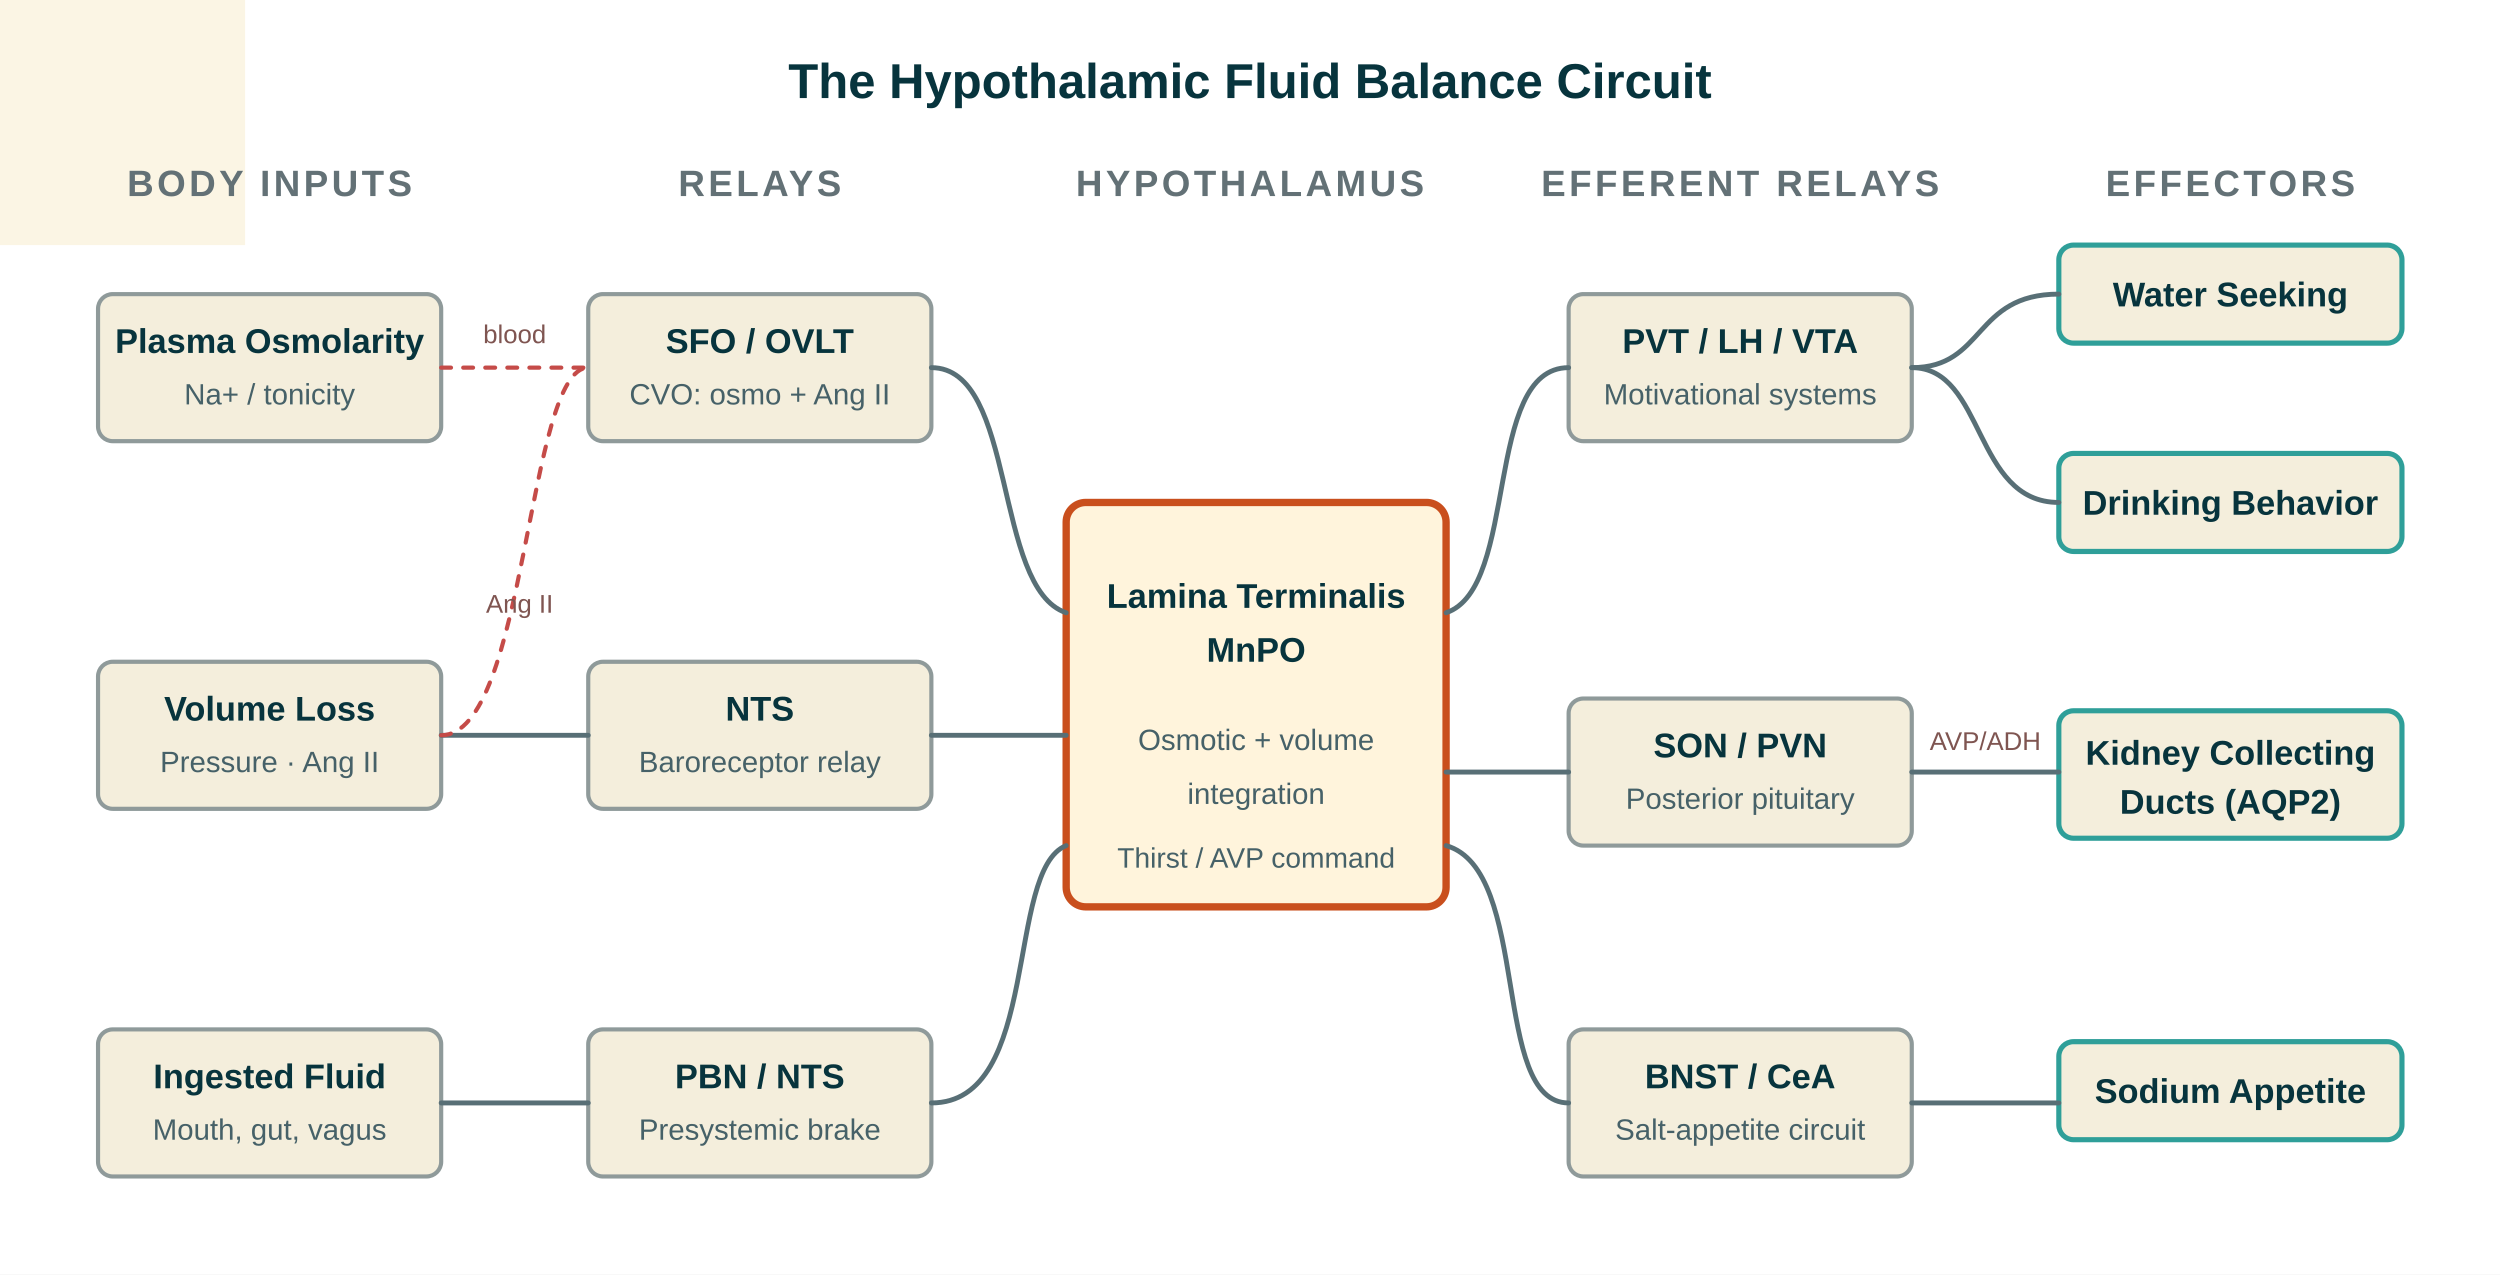
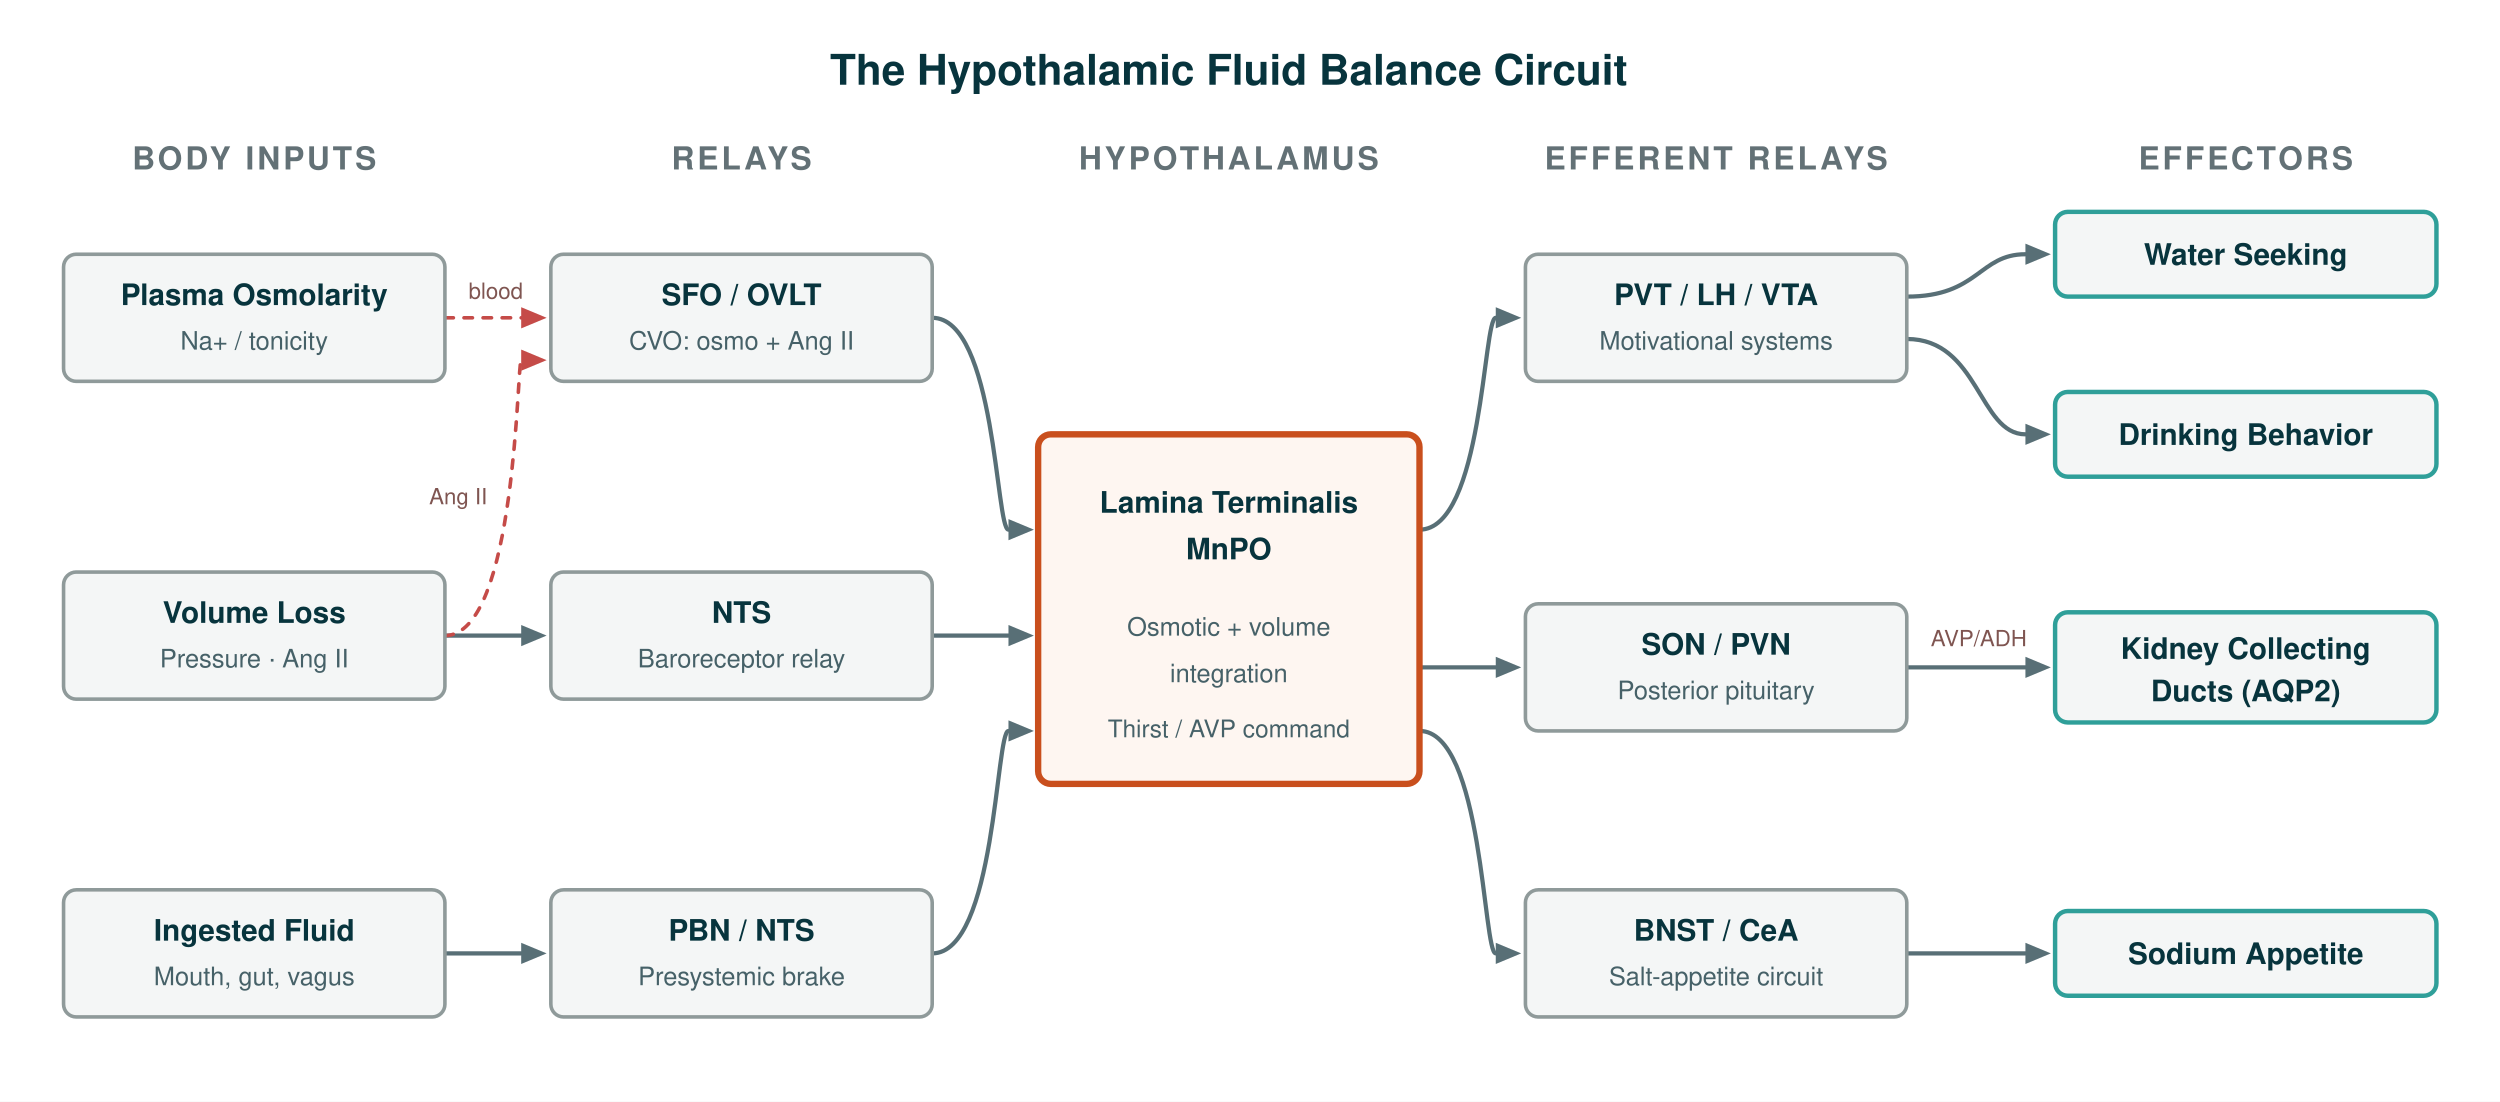
- <svg xmlns="http://www.w3.org/2000/svg" width="1020" height="520" viewBox="0 0 1020 520" role="img" aria-labelledby="title desc">
-   <rect width="1020" height="520" fill="#ffffff" />
-   <defs>
-     <style>
-       .title { font-family: Arial, Helvetica, sans-serif; font-size: 20px; font-weight: 600; fill: #07343d; }
-       .header { font-family: Arial, Helvetica, sans-serif; font-size: 15px; letter-spacing: 1.4px; font-weight: 600; fill: #637176; }
-       .box-title { font-family: Arial, Helvetica, sans-serif; font-size: 14px; font-weight: 600; fill: #07343d; }
-       .box-sub { font-family: Arial, Helvetica, sans-serif; font-size: 12px; fill: #466168; }
-       .small-sub { font-family: Arial, Helvetica, sans-serif; font-size: 11.5px; fill: #466168; }
-       .body-box { fill: #f4eedc; stroke: #8f9a9a; stroke-width: 1.7; }
-       .effect-box { fill: #f4eedc; stroke: #2f9f99; stroke-width: 2.1; }
-       .central-box { fill: #fff4dc; stroke: #c94f1d; stroke-width: 3; }
-       .line { fill: none; stroke: #586f76; stroke-width: 2; stroke-linecap: round; stroke-linejoin: round; }
-       .dash-line { fill: none; stroke: #c54b48; stroke-width: 1.7; stroke-dasharray: 4 5; stroke-linecap: round; }
-       .soft-bg { fill: #fbf5e4; }
-       .route-label { font-family: Arial, Helvetica, sans-serif; font-size: 10.5px; fill: #7f5551; }
-     </style>
-   </defs>
-   <rect class="soft-bg" x="0" y="0" width="100" height="100" />
-   <text class="title" x="510" y="40" text-anchor="middle">The Hypothalamic Fluid Balance Circuit</text>
-   <text class="header" x="110" y="80" text-anchor="middle">BODY INPUTS</text>
-   <text class="header" x="310" y="80" text-anchor="middle">RELAYS</text>
-   <text class="header" x="510" y="80" text-anchor="middle">HYPOTHALAMUS</text>
-   <text class="header" x="710" y="80" text-anchor="middle">EFFERENT RELAYS</text>
-   <text class="header" x="910" y="80" text-anchor="middle">EFFECTORS</text>
-   <rect class="body-box" x="40" y="120" rx="6" ry="6" width="140" height="60" />
-   <text class="box-title" x="110" y="144" text-anchor="middle">Plasma Osmolarity</text>
-   <text class="box-sub" x="110" y="165" text-anchor="middle">Na+ / tonicity</text>
-   <rect class="body-box" x="40" y="270" rx="6" ry="6" width="140" height="60" />
-   <text class="box-title" x="110" y="294" text-anchor="middle">Volume Loss</text>
-   <text class="box-sub" x="110" y="315" text-anchor="middle">Pressure · Ang II</text>
-   <rect class="body-box" x="40" y="420" rx="6" ry="6" width="140" height="60" />
-   <text class="box-title" x="110" y="444" text-anchor="middle">Ingested Fluid</text>
-   <text class="box-sub" x="110" y="465" text-anchor="middle">Mouth, gut, vagus</text>
-   <rect class="body-box" x="240" y="120" rx="6" ry="6" width="140" height="60" />
-   <text class="box-title" x="310" y="144" text-anchor="middle">SFO / OVLT</text>
-   <text class="box-sub" x="310" y="165" text-anchor="middle">CVO: osmo + Ang II</text>
-   <rect class="body-box" x="240" y="270" rx="6" ry="6" width="140" height="60" />
-   <text class="box-title" x="310" y="294" text-anchor="middle">NTS</text>
-   <text class="box-sub" x="310" y="315" text-anchor="middle">Baroreceptor relay</text>
-   <rect class="body-box" x="240" y="420" rx="6" ry="6" width="140" height="60" />
-   <text class="box-title" x="310" y="444" text-anchor="middle">PBN / NTS</text>
-   <text class="box-sub" x="310" y="465" text-anchor="middle">Presystemic brake</text>
-   <rect class="central-box" x="435" y="205" rx="8" ry="8" width="155" height="165" />
-   <text class="box-title" x="512.5" y="248" text-anchor="middle">Lamina Terminalis</text>
-   <text class="box-title" x="512.5" y="270" text-anchor="middle">MnPO</text>
-   <text class="box-sub" x="512.5" y="306" text-anchor="middle">Osmotic + volume</text>
-   <text class="box-sub" x="512.5" y="328" text-anchor="middle">integration</text>
-   <text class="small-sub" x="512.5" y="354" text-anchor="middle">Thirst / AVP command</text>
-   <rect class="body-box" x="640" y="120" rx="6" ry="6" width="140" height="60" />
-   <text class="box-title" x="710" y="144" text-anchor="middle">PVT / LH / VTA</text>
-   <text class="box-sub" x="710" y="165" text-anchor="middle">Motivational systems</text>
-   <rect class="body-box" x="640" y="285" rx="6" ry="6" width="140" height="60" />
-   <text class="box-title" x="710" y="309" text-anchor="middle">SON / PVN</text>
-   <text class="box-sub" x="710" y="330" text-anchor="middle">Posterior pituitary</text>
-   <rect class="body-box" x="640" y="420" rx="6" ry="6" width="140" height="60" />
-   <text class="box-title" x="710" y="444" text-anchor="middle">BNST / CeA</text>
-   <text class="box-sub" x="710" y="465" text-anchor="middle">Salt-appetite circuit</text>
-   <rect class="effect-box" x="840" y="100" rx="6" ry="6" width="140" height="40" />
-   <text class="box-title" x="910" y="125" text-anchor="middle">Water Seeking</text>
-   <rect class="effect-box" x="840" y="185" rx="6" ry="6" width="140" height="40" />
-   <text class="box-title" x="910" y="210" text-anchor="middle">Drinking Behavior</text>
-   <rect class="effect-box" x="840" y="290" rx="6" ry="6" width="140" height="52" />
-   <text class="box-title" x="910" y="312" text-anchor="middle">Kidney Collecting</text>
-   <text class="box-title" x="910" y="332" text-anchor="middle">Ducts (AQP2)</text>
-   <rect class="effect-box" x="840" y="425" rx="6" ry="6" width="140" height="40" />
-   <text class="box-title" x="910" y="450" text-anchor="middle">Sodium Appetite</text>
-   <path class="dash-line" d="M180 150 H240" />
-   <text class="route-label" x="210" y="140" text-anchor="middle">blood</text>
-   <path class="line" d="M180 300 H240" />
-   <path class="dash-line" d="M180 300 C215 300, 215 150, 240 150" />
-   <text class="route-label" x="212" y="250" text-anchor="middle">Ang II</text>
-   <path class="line" d="M180 450 H240" />
-   <path class="line" d="M380 150 C415 150, 405 240, 435 250" />
-   <path class="line" d="M380 300 C400 300, 415 300, 435 300" />
-   <path class="line" d="M380 450 C425 450, 410 355, 435 345" />
-   <path class="line" d="M590 250 C620 240, 605 150, 640 150" />
-   <path class="line" d="M590 315 C610 315, 620 315, 640 315" />
-   <path class="line" d="M590 345 C625 355, 608 450, 640 450" />
-   <path class="line" d="M780 150 C810 150, 805 120, 840 120" />
-   <path class="line" d="M780 150 C810 150, 805 205, 840 205" />
-   <path class="line" d="M780 315 H840" />
-   <text class="route-label" x="810" y="306" text-anchor="middle">AVP/ADH</text>
-   <path class="line" d="M780 450 H840" />
+ <svg xmlns="http://www.w3.org/2000/svg" width="1180" height="520" viewBox="0 0 1180 520" role="img" aria-labelledby="title desc">
+   <rect x="0" y="0" width="1180" height="520" rx="0" ry="0" fill="#ffffff" stroke="none" stroke-width="0" />
+   <text x="580" y="40" font-family="Helvetica Neue, Helvetica, Arial, sans-serif" font-size="20" font-weight="600" fill="#07343d" text-anchor="middle">The Hypothalamic Fluid Balance Circuit</text>
+   <text x="120" y="80" font-family="Helvetica Neue, Helvetica, Arial, sans-serif" font-size="15" font-weight="600" fill="#637176" text-anchor="middle" letter-spacing="1.4">BODY INPUTS</text>
+   <text x="350" y="80" font-family="Helvetica Neue, Helvetica, Arial, sans-serif" font-size="15" font-weight="600" fill="#637176" text-anchor="middle" letter-spacing="1.4">RELAYS</text>
+   <text x="580" y="80" font-family="Helvetica Neue, Helvetica, Arial, sans-serif" font-size="15" font-weight="600" fill="#637176" text-anchor="middle" letter-spacing="1.4">HYPOTHALAMUS</text>
+   <text x="810" y="80" font-family="Helvetica Neue, Helvetica, Arial, sans-serif" font-size="15" font-weight="600" fill="#637176" text-anchor="middle" letter-spacing="1.4">EFFERENT RELAYS</text>
+   <text x="1060" y="80" font-family="Helvetica Neue, Helvetica, Arial, sans-serif" font-size="15" font-weight="600" fill="#637176" text-anchor="middle" letter-spacing="1.4">EFFECTORS</text>
+   <path d="M 210 150 L 246 150" fill="none" stroke="#c54b48" stroke-width="1.7" stroke-linecap="round" stroke-linejoin="round" stroke-dasharray="4 5" />
+   <path d="M 258,150 L 246,155 L 246,145 Z" fill="#c54b48" />
+   <text x="234" y="141" font-family="Helvetica Neue, Helvetica, Arial, sans-serif" font-size="10.5" font-weight="normal" fill="#7f5551" text-anchor="middle">blood</text>
+   <path d="M 210 300 L 246 300" fill="none" stroke="#586f76" stroke-width="2" stroke-linecap="round" stroke-linejoin="round" />
+   <path d="M 258,300 L 246,305 L 246,295 Z" fill="#586f76" />
+   <path d="M 210 300 C 244 300, 244 170, 246 170" fill="none" stroke="#c54b48" stroke-width="1.7" stroke-linecap="round" stroke-linejoin="round" stroke-dasharray="4 5" />
+   <path d="M 258,170 L 246,175 L 246,165 Z" fill="#c54b48" />
+   <text x="230" y="238" font-family="Helvetica Neue, Helvetica, Arial, sans-serif" font-size="10.5" font-weight="normal" fill="#7f5551" text-anchor="end">Ang II</text>
+   <path d="M 210 450 L 246 450" fill="none" stroke="#586f76" stroke-width="2" stroke-linecap="round" stroke-linejoin="round" />
+   <path d="M 258,450 L 246,455 L 246,445 Z" fill="#586f76" />
+   <path d="M 440 150 C 470 150, 470 250, 476 250" fill="none" stroke="#586f76" stroke-width="2" stroke-linecap="round" stroke-linejoin="round" />
+   <path d="M 488,250 L 476,255 L 476,245 Z" fill="#586f76" />
+   <path d="M 440 300 L 476 300" fill="none" stroke="#586f76" stroke-width="2" stroke-linecap="round" stroke-linejoin="round" />
+   <path d="M 488,300 L 476,305 L 476,295 Z" fill="#586f76" />
+   <path d="M 440 450 C 470 450, 470 345, 476 345" fill="none" stroke="#586f76" stroke-width="2" stroke-linecap="round" stroke-linejoin="round" />
+   <path d="M 488,345 L 476,350 L 476,340 Z" fill="#586f76" />
+   <path d="M 670 250 C 700 250, 700 150, 706 150" fill="none" stroke="#586f76" stroke-width="2" stroke-linecap="round" stroke-linejoin="round" />
+   <path d="M 718,150 L 706,155 L 706,145 Z" fill="#586f76" />
+   <path d="M 670 315 L 706 315" fill="none" stroke="#586f76" stroke-width="2" stroke-linecap="round" stroke-linejoin="round" />
+   <path d="M 718,315 L 706,320 L 706,310 Z" fill="#586f76" />
+   <path d="M 670 345 C 700 345, 700 450, 706 450" fill="none" stroke="#586f76" stroke-width="2" stroke-linecap="round" stroke-linejoin="round" />
+   <path d="M 718,450 L 706,455 L 706,445 Z" fill="#586f76" />
+   <path d="M 900 140 C 934 140, 934 120, 956 120" fill="none" stroke="#586f76" stroke-width="2" stroke-linecap="round" stroke-linejoin="round" />
+   <path d="M 968,120 L 956,125 L 956,115 Z" fill="#586f76" />
+   <path d="M 900 160 C 934 160, 934 205, 956 205" fill="none" stroke="#586f76" stroke-width="2" stroke-linecap="round" stroke-linejoin="round" />
+   <path d="M 968,205 L 956,210 L 956,200 Z" fill="#586f76" />
+   <path d="M 900 315 L 956 315" fill="none" stroke="#586f76" stroke-width="2" stroke-linecap="round" stroke-linejoin="round" />
+   <path d="M 968,315 L 956,320 L 956,310 Z" fill="#586f76" />
+   <text x="934" y="305" font-family="Helvetica Neue, Helvetica, Arial, sans-serif" font-size="10.5" font-weight="normal" fill="#7f5551" text-anchor="middle">AVP/ADH</text>
+   <path d="M 900 450 L 956 450" fill="none" stroke="#586f76" stroke-width="2" stroke-linecap="round" stroke-linejoin="round" />
+   <path d="M 968,450 L 956,455 L 956,445 Z" fill="#586f76" />
+   <rect x="30" y="120" width="180" height="60" rx="6" ry="6" fill="#f4f6f6" stroke="#8f9a9a" stroke-width="1.7" />
+   <text x="120" y="144" font-family="Helvetica Neue, Helvetica, Arial, sans-serif" font-size="14" font-weight="600" fill="#07343d" text-anchor="middle">Plasma Osmolarity</text>
+   <text x="120" y="165" font-family="Helvetica Neue, Helvetica, Arial, sans-serif" font-size="12" font-weight="normal" fill="#466168" text-anchor="middle">Na+ / tonicity</text>
+   <rect x="30" y="270" width="180" height="60" rx="6" ry="6" fill="#f4f6f6" stroke="#8f9a9a" stroke-width="1.7" />
+   <text x="120" y="294" font-family="Helvetica Neue, Helvetica, Arial, sans-serif" font-size="14" font-weight="600" fill="#07343d" text-anchor="middle">Volume Loss</text>
+   <text x="120" y="315" font-family="Helvetica Neue, Helvetica, Arial, sans-serif" font-size="12" font-weight="normal" fill="#466168" text-anchor="middle">Pressure · Ang II</text>
+   <rect x="30" y="420" width="180" height="60" rx="6" ry="6" fill="#f4f6f6" stroke="#8f9a9a" stroke-width="1.7" />
+   <text x="120" y="444" font-family="Helvetica Neue, Helvetica, Arial, sans-serif" font-size="14" font-weight="600" fill="#07343d" text-anchor="middle">Ingested Fluid</text>
+   <text x="120" y="465" font-family="Helvetica Neue, Helvetica, Arial, sans-serif" font-size="12" font-weight="normal" fill="#466168" text-anchor="middle">Mouth, gut, vagus</text>
+   <rect x="260" y="120" width="180" height="60" rx="6" ry="6" fill="#f4f6f6" stroke="#8f9a9a" stroke-width="1.7" />
+   <text x="350" y="144" font-family="Helvetica Neue, Helvetica, Arial, sans-serif" font-size="14" font-weight="600" fill="#07343d" text-anchor="middle">SFO / OVLT</text>
+   <text x="350" y="165" font-family="Helvetica Neue, Helvetica, Arial, sans-serif" font-size="12" font-weight="normal" fill="#466168" text-anchor="middle">CVO: osmo + Ang II</text>
+   <rect x="260" y="270" width="180" height="60" rx="6" ry="6" fill="#f4f6f6" stroke="#8f9a9a" stroke-width="1.7" />
+   <text x="350" y="294" font-family="Helvetica Neue, Helvetica, Arial, sans-serif" font-size="14" font-weight="600" fill="#07343d" text-anchor="middle">NTS</text>
+   <text x="350" y="315" font-family="Helvetica Neue, Helvetica, Arial, sans-serif" font-size="12" font-weight="normal" fill="#466168" text-anchor="middle">Baroreceptor relay</text>
+   <rect x="260" y="420" width="180" height="60" rx="6" ry="6" fill="#f4f6f6" stroke="#8f9a9a" stroke-width="1.7" />
+   <text x="350" y="444" font-family="Helvetica Neue, Helvetica, Arial, sans-serif" font-size="14" font-weight="600" fill="#07343d" text-anchor="middle">PBN / NTS</text>
+   <text x="350" y="465" font-family="Helvetica Neue, Helvetica, Arial, sans-serif" font-size="12" font-weight="normal" fill="#466168" text-anchor="middle">Presystemic brake</text>
+   <rect x="490" y="205" width="180" height="165" rx="6" ry="6" fill="#fef6f1" stroke="#c94f1d" stroke-width="3" />
+   <text x="580" y="242" font-family="Helvetica Neue, Helvetica, Arial, sans-serif" font-size="14" font-weight="600" fill="#07343d" text-anchor="middle">Lamina Terminalis</text>
+   <text x="580" y="264" font-family="Helvetica Neue, Helvetica, Arial, sans-serif" font-size="14" font-weight="600" fill="#07343d" text-anchor="middle">MnPO</text>
+   <text x="580" y="300" font-family="Helvetica Neue, Helvetica, Arial, sans-serif" font-size="12" font-weight="normal" fill="#466168" text-anchor="middle">Osmotic + volume</text>
+   <text x="580" y="322" font-family="Helvetica Neue, Helvetica, Arial, sans-serif" font-size="12" font-weight="normal" fill="#466168" text-anchor="middle">integration</text>
+   <text x="580" y="348" font-family="Helvetica Neue, Helvetica, Arial, sans-serif" font-size="11.5" font-weight="normal" fill="#466168" text-anchor="middle">Thirst / AVP command</text>
+   <rect x="720" y="120" width="180" height="60" rx="6" ry="6" fill="#f4f6f6" stroke="#8f9a9a" stroke-width="1.7" />
+   <text x="810" y="144" font-family="Helvetica Neue, Helvetica, Arial, sans-serif" font-size="14" font-weight="600" fill="#07343d" text-anchor="middle">PVT / LH / VTA</text>
+   <text x="810" y="165" font-family="Helvetica Neue, Helvetica, Arial, sans-serif" font-size="12" font-weight="normal" fill="#466168" text-anchor="middle">Motivational systems</text>
+   <rect x="720" y="285" width="180" height="60" rx="6" ry="6" fill="#f4f6f6" stroke="#8f9a9a" stroke-width="1.7" />
+   <text x="810" y="309" font-family="Helvetica Neue, Helvetica, Arial, sans-serif" font-size="14" font-weight="600" fill="#07343d" text-anchor="middle">SON / PVN</text>
+   <text x="810" y="330" font-family="Helvetica Neue, Helvetica, Arial, sans-serif" font-size="12" font-weight="normal" fill="#466168" text-anchor="middle">Posterior pituitary</text>
+   <rect x="720" y="420" width="180" height="60" rx="6" ry="6" fill="#f4f6f6" stroke="#8f9a9a" stroke-width="1.7" />
+   <text x="810" y="444" font-family="Helvetica Neue, Helvetica, Arial, sans-serif" font-size="14" font-weight="600" fill="#07343d" text-anchor="middle">BNST / CeA</text>
+   <text x="810" y="465" font-family="Helvetica Neue, Helvetica, Arial, sans-serif" font-size="12" font-weight="normal" fill="#466168" text-anchor="middle">Salt-appetite circuit</text>
+   <rect x="970" y="100" width="180" height="40" rx="6" ry="6" fill="#f4f6f6" stroke="#2f9f99" stroke-width="2.1" />
+   <text x="1060" y="125" font-family="Helvetica Neue, Helvetica, Arial, sans-serif" font-size="14" font-weight="600" fill="#07343d" text-anchor="middle">Water Seeking</text>
+   <rect x="970" y="185" width="180" height="40" rx="6" ry="6" fill="#f4f6f6" stroke="#2f9f99" stroke-width="2.1" />
+   <text x="1060" y="210" font-family="Helvetica Neue, Helvetica, Arial, sans-serif" font-size="14" font-weight="600" fill="#07343d" text-anchor="middle">Drinking Behavior</text>
+   <rect x="970" y="289" width="180" height="52" rx="6" ry="6" fill="#f4f6f6" stroke="#2f9f99" stroke-width="2.1" />
+   <text x="1060" y="311" font-family="Helvetica Neue, Helvetica, Arial, sans-serif" font-size="14" font-weight="600" fill="#07343d" text-anchor="middle">Kidney Collecting</text>
+   <text x="1060" y="331" font-family="Helvetica Neue, Helvetica, Arial, sans-serif" font-size="14" font-weight="600" fill="#07343d" text-anchor="middle">Ducts (AQP2)</text>
+   <rect x="970" y="430" width="180" height="40" rx="6" ry="6" fill="#f4f6f6" stroke="#2f9f99" stroke-width="2.1" />
+   <text x="1060" y="455" font-family="Helvetica Neue, Helvetica, Arial, sans-serif" font-size="14" font-weight="600" fill="#07343d" text-anchor="middle">Sodium Appetite</text>
</svg>
